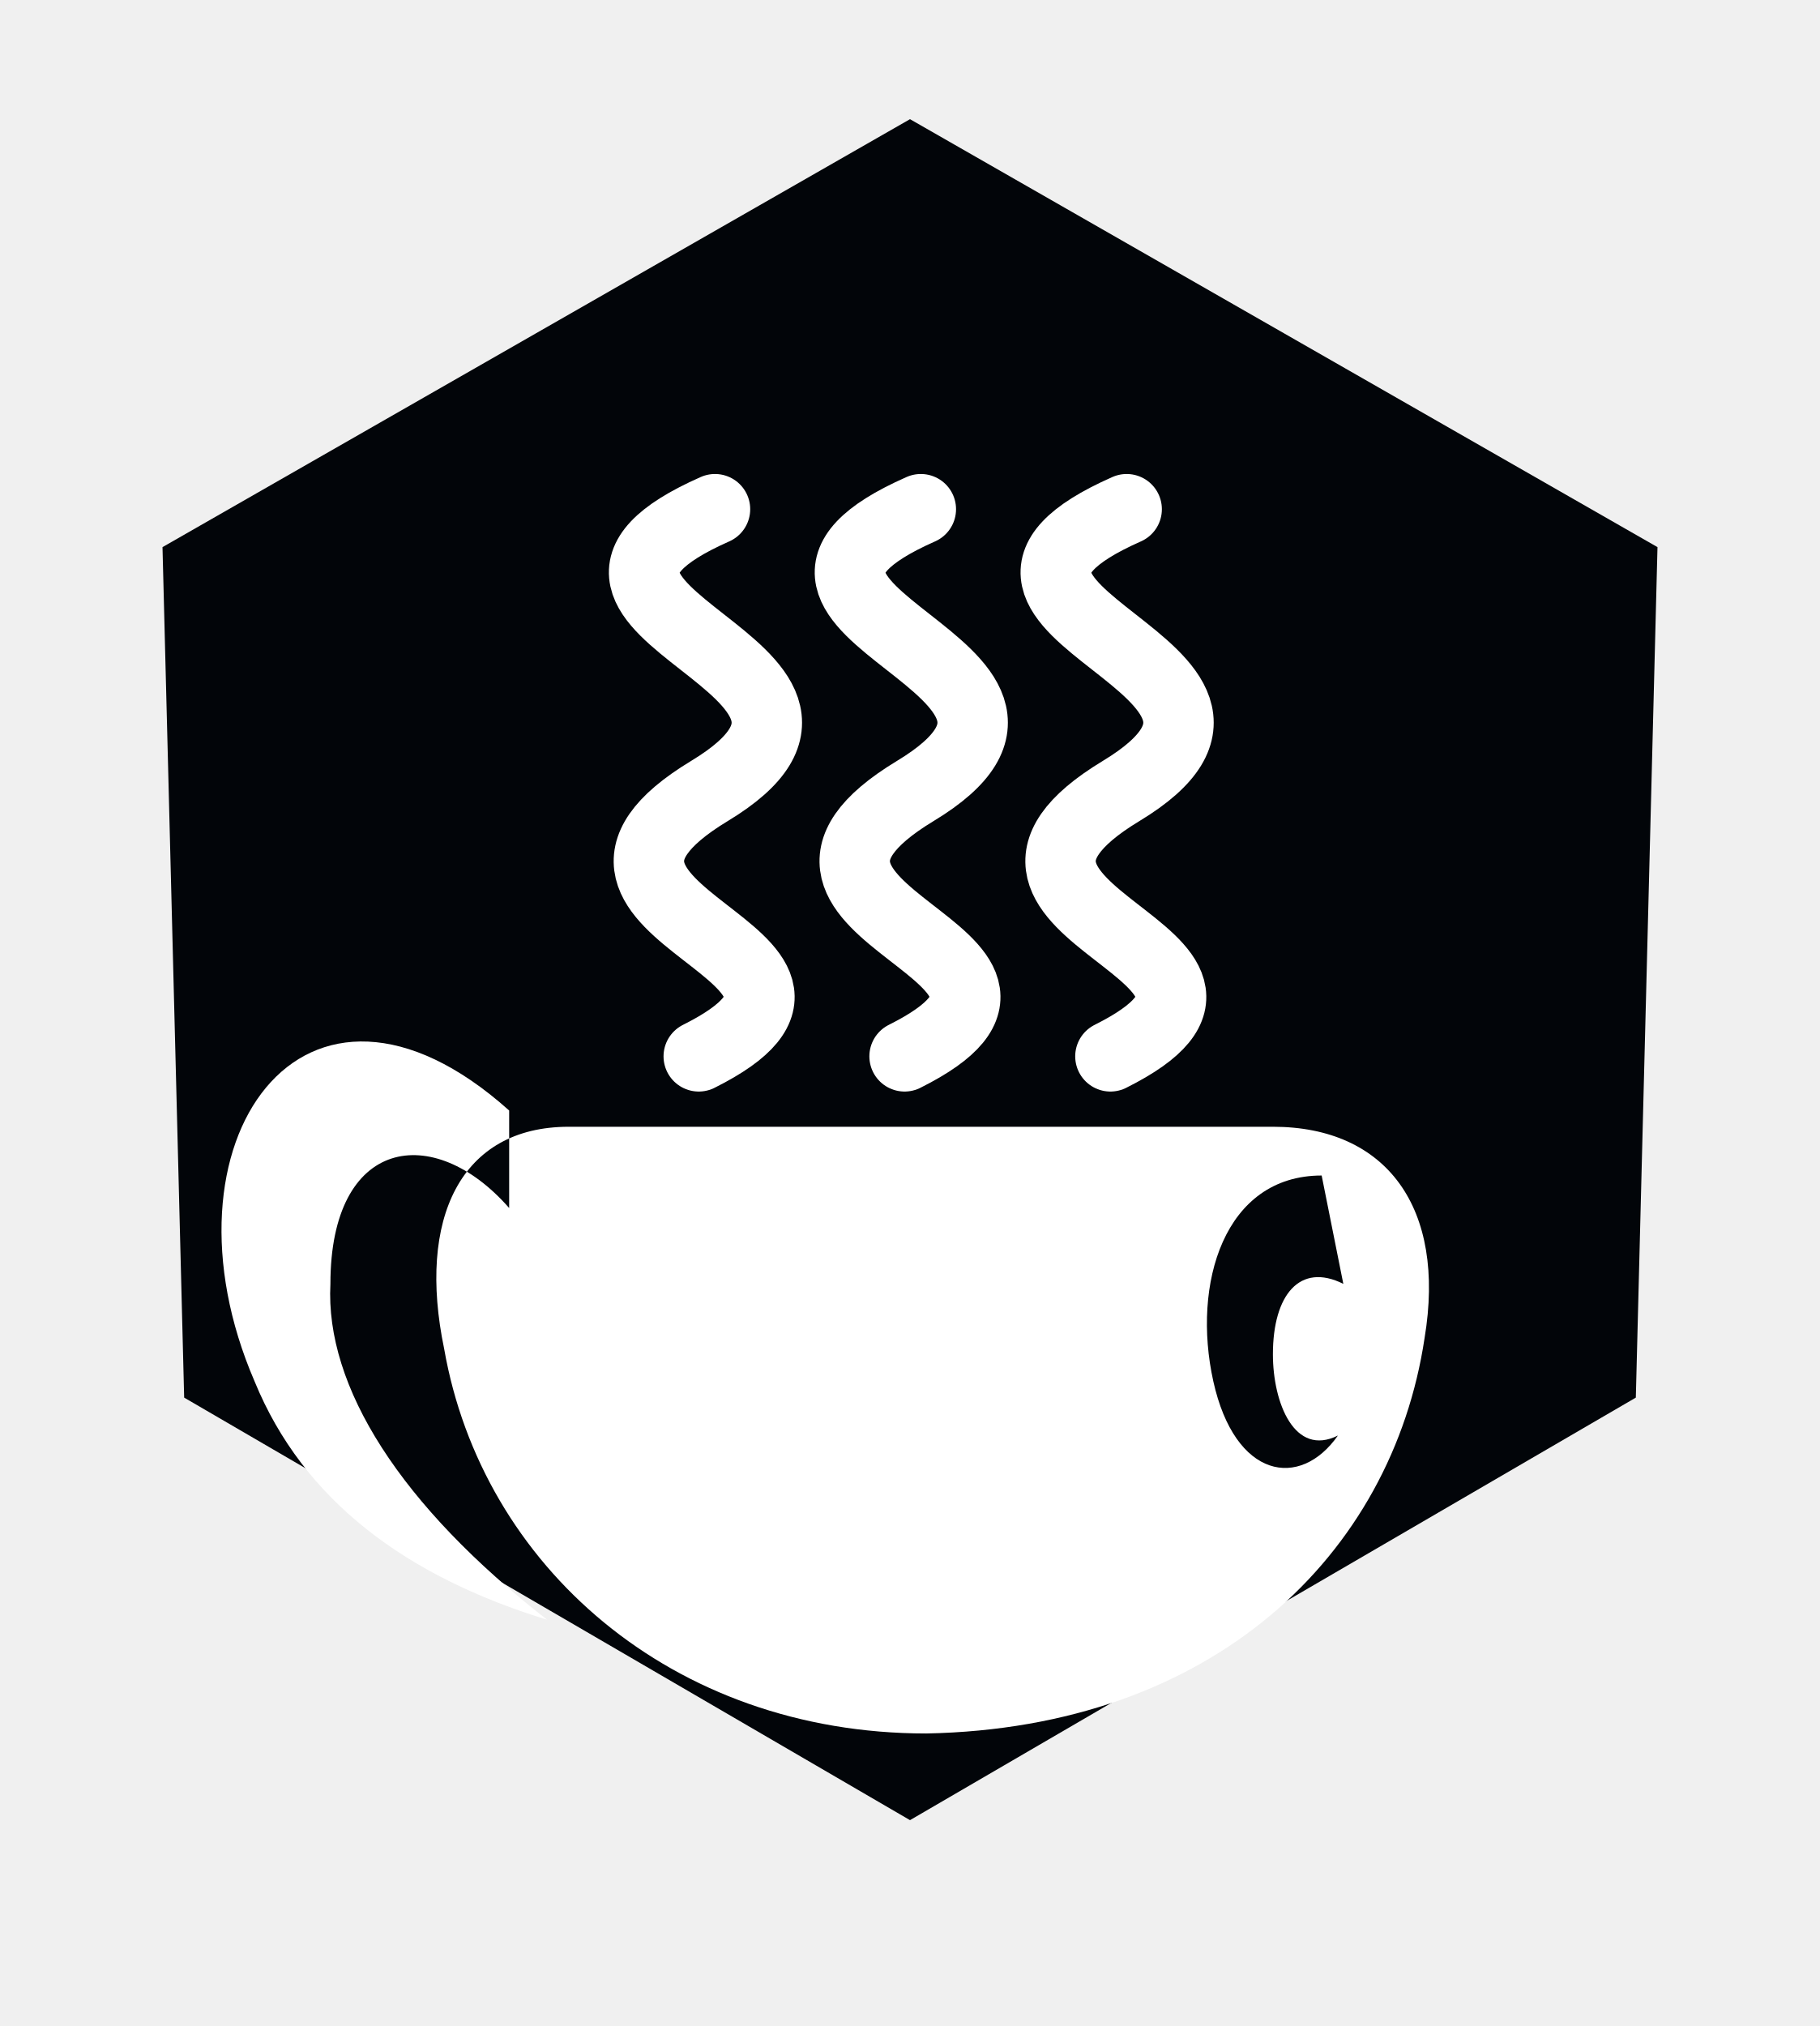
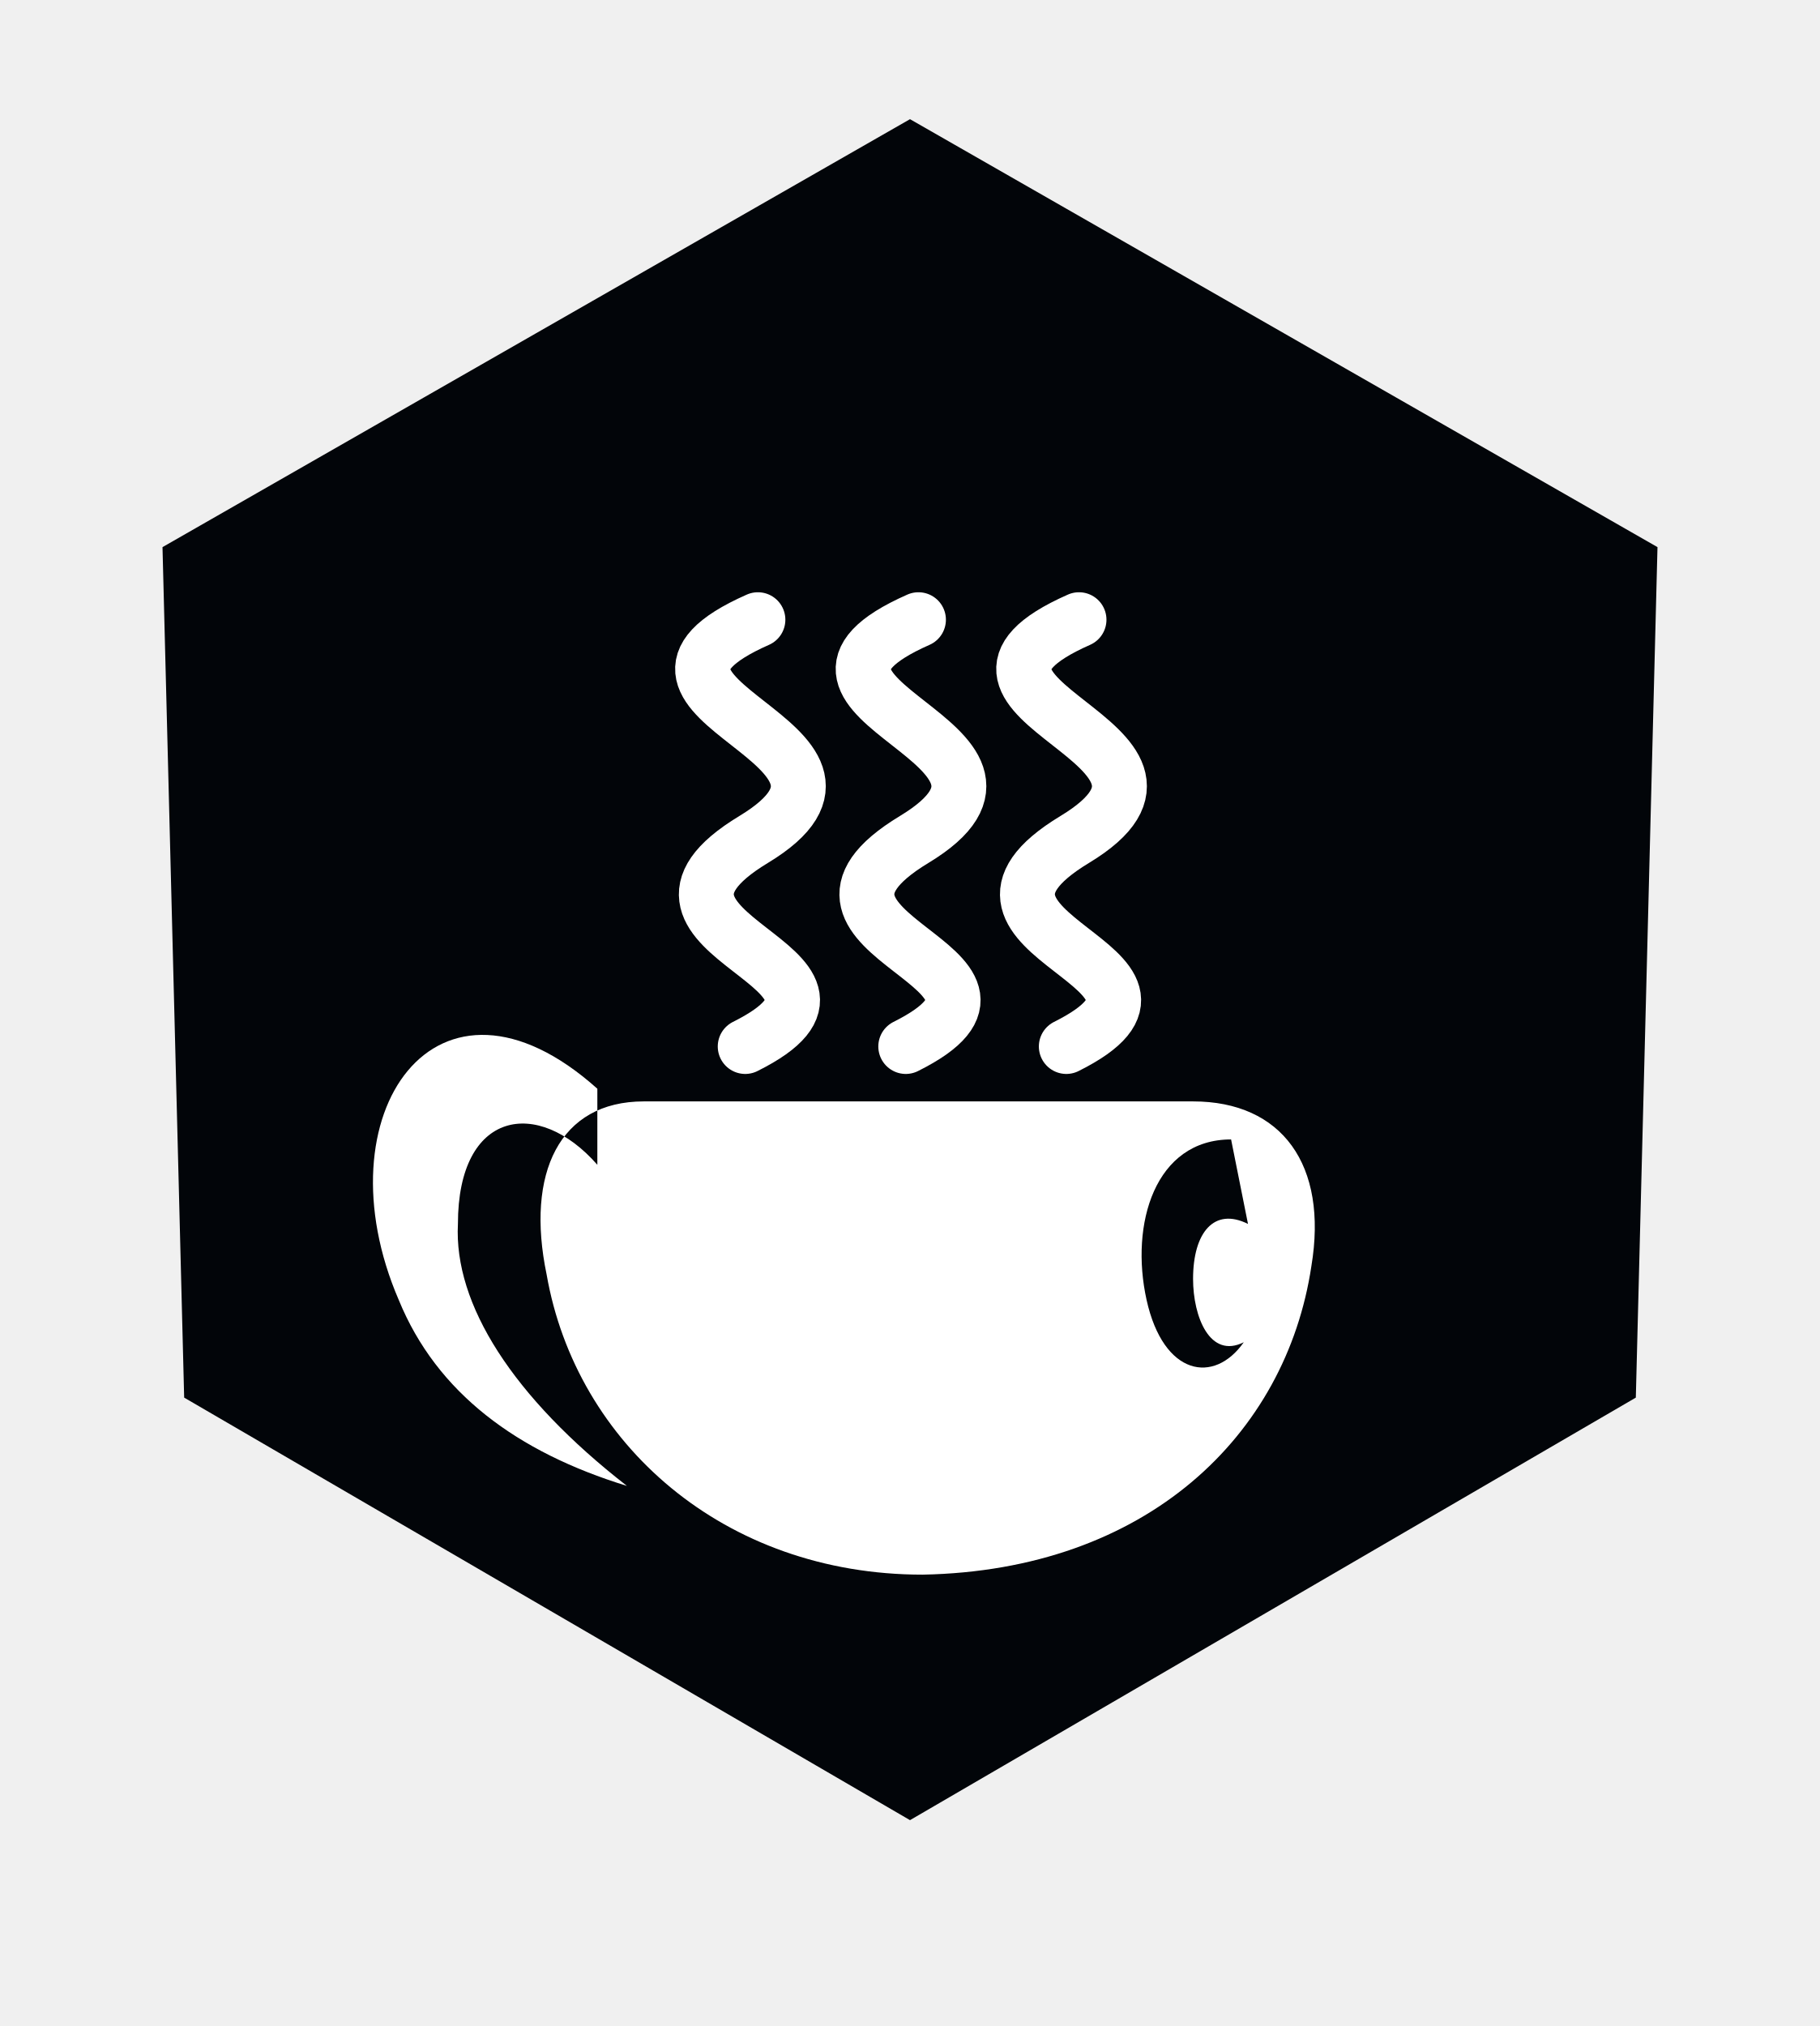
<svg xmlns="http://www.w3.org/2000/svg" viewBox="-18 -14 336 374" role="img" aria-label="CNIDARIA original coffee cup emblem">
  <path d="M150 8 288 87 284 244 150 322 16 244 12 87Z" fill="#020509" />
-   <g fill="none" stroke="#fff" stroke-width="13" stroke-linecap="round">
-     <path d="M114 80c-43 19 37 29-1 52s36 30-2 49" />
-     <path d="M152 80c-43 19 37 29-1 52s36 30-2 49" />
-     <path d="M190 80c-43 19 37 29-1 52s36 30-2 49" />
+   <g transform="translate(33 38) scale(.78)">
+     <g fill="none" stroke="#fff" stroke-width="13" stroke-linecap="round">
+       <path d="M114 80c-43 19 37 29-1 52s36 30-2 49" />
+       <path d="M152 80c-43 19 37 29-1 52s36 30-2 49" />
+       <path d="M190 80c-43 19 37 29-1 52s36 30-2 49" />
+     </g>
+     <path fill="#fff" d="M76 191c-38-34-66 6-47 50 9 22 28 36 54 44-27-21-41-43-40-62 0-27 19-30 33-14zm11 3h130c21 0 32 15 28 39-6 40-39 72-92 73-47 0-82-31-89-71-5-24 3-41 23-41z" />
+     <path fill="#020509" d="M226 203c-18 0-24 20-20 38 4 18 16 20 23 10-8 4-12-6-12-15 0-11 5-17 13-13z" />
  </g>
-   <path fill="#fff" d="M76 191c-38-34-66 6-47 50 9 22 28 36 54 44-27-21-41-43-40-62 0-27 19-30 33-14zm11 3h130c21 0 32 15 28 39-6 40-39 72-92 73-47 0-82-31-89-71-5-24 3-41 23-41z" />
-   <path fill="#020509" d="M226 203c-18 0-24 20-20 38 4 18 16 20 23 10-8 4-12-6-12-15 0-11 5-17 13-13z" />
</svg>
